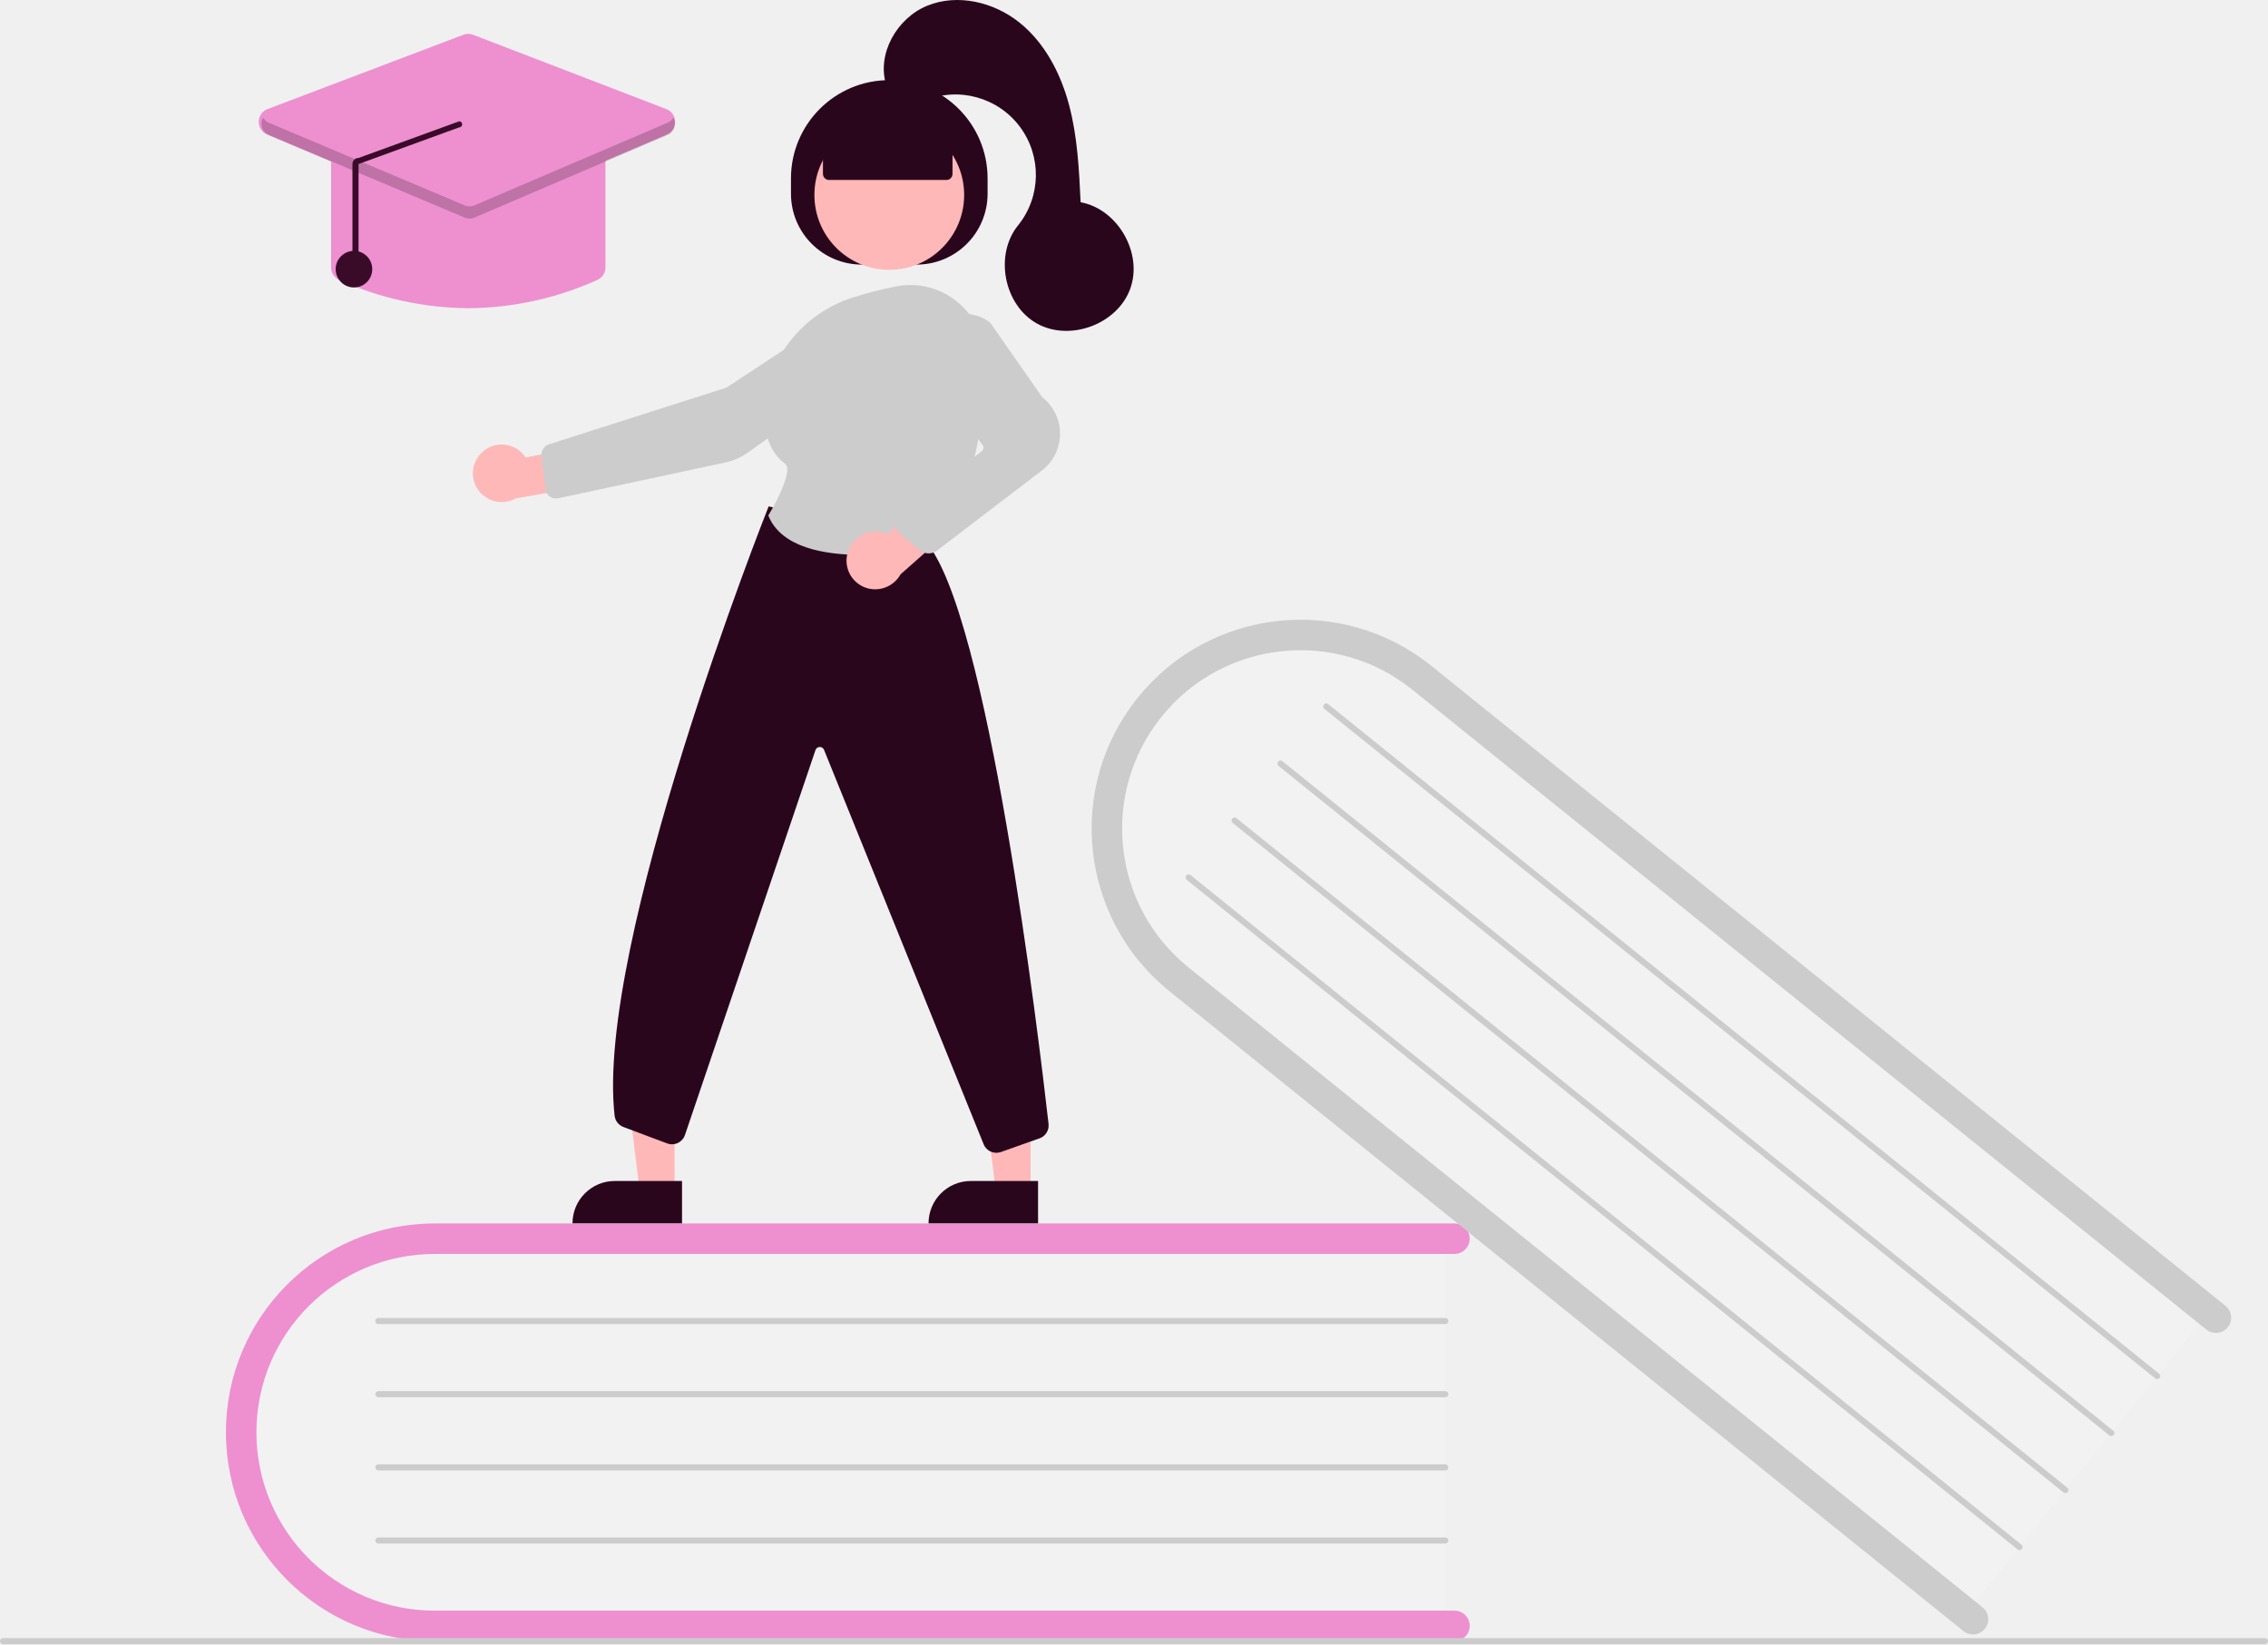
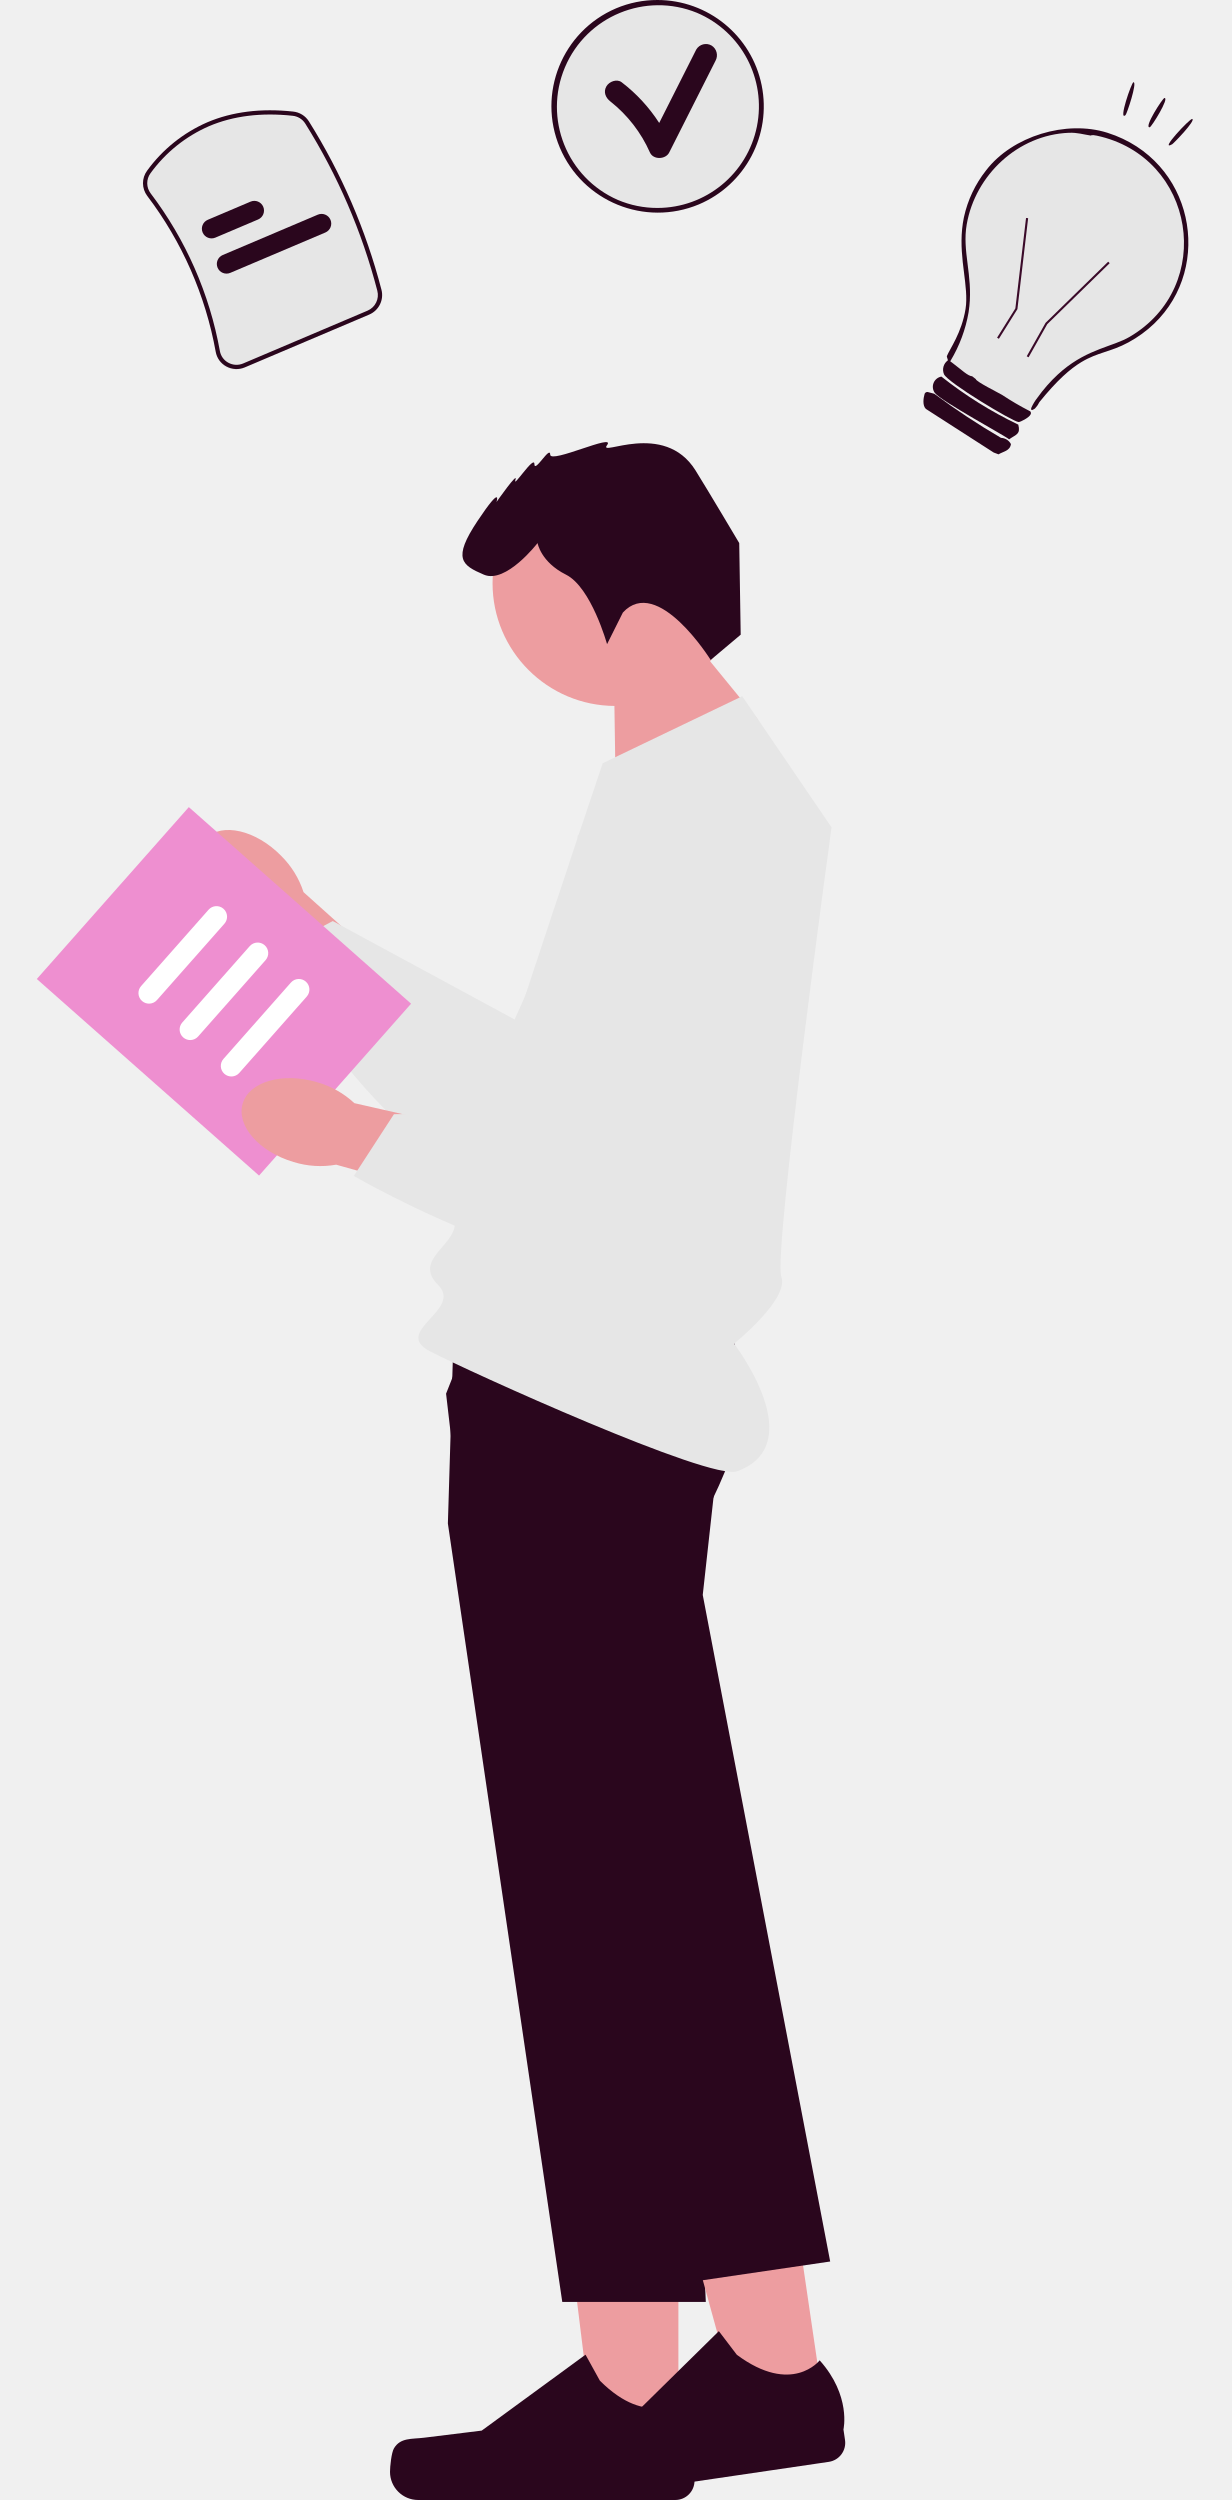
- <svg xmlns="http://www.w3.org/2000/svg" id="b7798a4d-5163-44df-883c-b45df1683271" data-name="Layer 1" width="744" height="539.286" viewBox="0 0 744 539.286">
-   <path d="M702.114,584.643v130H376.415c-37.109,0-67.301-29.16-67.301-65s30.192-65,67.301-65Z" transform="translate(-228 -180.357)" fill="#f2f2f2" />
-   <path d="M710.114,713.643a5.002,5.002,0,0,1-5,5h-334.5a68.5,68.5,0,1,1,0-137h334.5a5,5,0,0,1,0,10h-334.5a58.5,58.5,0,1,0,0,117h334.5A5.002,5.002,0,0,1,710.114,713.643Z" transform="translate(-228 -180.357)" fill="#ee8fd0" />
-   <path d="M702.114,614.643h-350a1,1,0,1,1,0-2h350a1,1,0,0,1,0,2Z" transform="translate(-228 -180.357)" fill="#ccc" />
-   <path d="M702.114,638.643h-350a1,1,0,1,1,0-2h350a1,1,0,0,1,0,2Z" transform="translate(-228 -180.357)" fill="#ccc" />
-   <path d="M702.114,662.643h-350a1,1,0,1,1,0-2h350a1,1,0,0,1,0,2Z" transform="translate(-228 -180.357)" fill="#ccc" />
-   <path d="M702.114,686.643h-350a1,1,0,1,1,0-2h350a1,1,0,0,1,0,2Z" transform="translate(-228 -180.357)" fill="#ccc" />
-   <path d="M953.832,609.114,872.267,710.342,618.652,505.992c-28.896-23.283-34.111-64.932-11.624-92.84s64.292-31.671,93.189-8.388Z" transform="translate(-228 -180.357)" fill="#f2f2f2" />
-   <path d="M879.124,714.583a5.002,5.002,0,0,1-7.031.756L611.625,505.467a68.5,68.5,0,0,1,85.957-106.679L958.05,608.66a5,5,0,1,1-6.274,7.787L691.307,406.575a58.5,58.5,0,1,0-73.408,91.106L878.367,707.553A5.002,5.002,0,0,1,879.124,714.583Z" transform="translate(-228 -180.357)" fill="#ccc" />
-   <path d="M935.009,632.474,662.471,412.877a1,1,0,1,1,1.255-1.557L936.264,630.917a1,1,0,1,1-1.255,1.557Z" transform="translate(-228 -180.357)" fill="#ccc" />
-   <path d="M919.951,651.163,647.413,431.565a1,1,0,0,1,1.255-1.557L921.206,649.605a1,1,0,1,1-1.255,1.557Z" transform="translate(-228 -180.357)" fill="#ccc" />
-   <path d="M904.893,669.851,632.355,450.254a1,1,0,0,1,1.255-1.557L906.148,668.294a1,1,0,1,1-1.255,1.557Z" transform="translate(-228 -180.357)" fill="#ccc" />
-   <path d="M889.835,688.539,617.297,468.942a1,1,0,1,1,1.255-1.557L891.089,686.982a1,1,0,1,1-1.255,1.557Z" transform="translate(-228 -180.357)" fill="#ccc" />
-   <path d="M971,719.643H229a1,1,0,0,1,0-2H971a1,1,0,0,1,0,2Z" transform="translate(-228 -180.357)" fill="#ccc" />
-   <polygon points="338.081 390.622 326.649 390.621 321.212 346.525 338.085 346.527 338.081 390.622" fill="#ffb8b8" />
-   <path d="M318.482,387.355h22.048a0,0,0,0,1,0,0v13.882a0,0,0,0,1,0,0H304.6a0,0,0,0,1,0,0v0A13.882,13.882,0,0,1,318.482,387.355Z" fill="#2a061d" />
-   <polygon points="221.286 390.622 209.854 390.621 204.417 346.525 221.29 346.527 221.286 390.622" fill="#ffb8b8" />
-   <path d="M201.688,387.355h22.048a0,0,0,0,1,0,0v13.882a0,0,0,0,1,0,0H187.806a0,0,0,0,1,0,0v0A13.882,13.882,0,0,1,201.688,387.355Z" fill="#2a061d" />
-   <path d="M487.471,243.89v-5a32.25,32.25,0,0,1,32.25-32.25h0a32.25,32.25,0,0,1,32.25,32.25v5a23.25,23.25,0,0,1-23.25,23.25h-18A23.25,23.25,0,0,1,487.471,243.89Z" transform="translate(-228 -180.357)" fill="#2a061d" />
-   <circle cx="291.721" cy="63.942" r="24.561" fill="#ffb8b8" />
-   <path d="M634.488,376.475" transform="translate(-228 -180.357)" fill="#ffb8b8" />
-   <path d="M386.125,328.713A9.377,9.377,0,0,1,400.405,330.39l21.055-3.983,5.541,12.205-29.812,5.207a9.428,9.428,0,0,1-11.064-15.106Z" transform="translate(-228 -180.357)" fill="#ffb8b8" />
-   <path d="M500.573,284.328l.275.417L466.322,307.49l-58.258,18.603a3.508,3.508,0,0,0-2.412,3.738l1.271,10.947a3.501,3.501,0,0,0,4.21,3.018l54.83-11.753a19.806,19.806,0,0,0,7.371-3.245L512.122,301.201a10.02,10.02,0,0,0,4.158-8.947,9.975,9.975,0,0,0-15.433-7.508Z" transform="translate(-228 -180.357)" fill="#ccc" />
-   <path d="M554.853,558.466a4.518,4.518,0,0,1-4.138-2.701l-52.41-129.501a1.5,1.5,0,0,0-2.809.158L452.739,552.495a4.501,4.501,0,0,1-5.882,2.891l-14.338-5.377a4.489,4.489,0,0,1-2.897-3.705c-6.45-56.192,49.8-198.03,50.369-199.456l.157-.395,51.277,11.343.107.116c20.458,22.318,37.273,163.082,40.437,191.074a4.479,4.479,0,0,1-2.971,4.747l-12.656,4.476A4.457,4.457,0,0,1,554.853,558.466Z" transform="translate(-228 -180.357)" fill="#2a061d" />
-   <path d="M510.673,362.363c-12.424,0-26.274-2.477-30.538-12.701l-.098-.235.133-.218c3.365-5.521,7.813-14.94,5.422-16.709-4.709-3.482-6.994-9.21-6.792-17.025.44-16.966,12-32.029,28.766-37.482h0A127.642,127.642,0,0,1,521.829,274.321a24.281,24.281,0,0,1,20.133,4.972,24.526,24.526,0,0,1,9.096,18.871c.176,18.131-2.615,43.383-16.912,60.72a4.448,4.448,0,0,1-2.633,1.531A122.223,122.223,0,0,1,510.673,362.363Z" transform="translate(-228 -180.357)" fill="#ccc" />
-   <path d="M506.051,361.684a9.556,9.556,0,0,1,11.678-6.664,9.407,9.407,0,0,1,1.448.536l15.987-14.549,11.118,7.49-22.862,20.231a9.539,9.539,0,0,1-10.813,4.587A9.394,9.394,0,0,1,506.051,361.684Z" transform="translate(-228 -180.357)" fill="#ffb8b8" />
-   <path d="M532.632,361.869a4.488,4.488,0,0,1-2.845-1.015l-6.304-5.152a4.5,4.5,0,0,1,.109-7.055l26.442-20.28a1.503,1.503,0,0,0,.283-2.095L533.996,304.696a13.285,13.285,0,0,1,.887-17.114h0a13.248,13.248,0,0,1,17.888-1.431l.103.109,17.042,24.402a15.193,15.193,0,0,1-.36,24.186l-34.246,26.139A4.507,4.507,0,0,1,532.632,361.869Z" transform="translate(-228 -180.357)" fill="#ccc" />
-   <path d="M497.965,237.39V225.204l21.756-9.5,20.744,9.5v12.186a2,2,0,0,1-2,2h-38.5A2,2,0,0,1,497.965,237.39Z" transform="translate(-228 -180.357)" fill="#2a061d" />
-   <path d="M518.722,208.257c-3.199-10.239,3.519-21.972,13.451-26.025s21.813-1.22,30.194,5.476,13.58,16.724,16.335,27.091,3.278,21.177,3.787,31.891c12.202,2.241,20.503,16.714,16.276,28.378s-19.873,17.459-30.678,11.362-13.935-22.485-6.136-32.134a26.374,26.374,0,0,0-30.688-40.91C525.248,215.902,517.702,209.368,518.722,208.257Z" transform="translate(-228 -180.357)" fill="#2a061d" />
-   <path d="M381.614,281.44a104.449,104.449,0,0,1-42.348-9.275,4.473,4.473,0,0,1-2.652-4.104V231.643a4.505,4.505,0,0,1,4.5-4.5h81a4.505,4.505,0,0,1,4.5,4.5v36.418a4.473,4.473,0,0,1-2.652,4.104h0A104.449,104.449,0,0,1,381.614,281.44Z" transform="translate(-228 -180.357)" fill="#ee8fd0" />
-   <path d="M381.603,251.937a4.505,4.505,0,0,1-1.749-.352l-64.232-27.1a4.5,4.5,0,0,1,.153-8.353L380.008,191.765a4.484,4.484,0,0,1,3.211.007l63.372,24.368a4.5,4.5,0,0,1,.154,8.338L383.373,251.577A4.507,4.507,0,0,1,381.603,251.937Z" transform="translate(-228 -180.357)" fill="#ee8fd0" />
-   <circle cx="116.114" cy="88.286" r="6" fill="#3a0a29" />
-   <path d="M446.965,220.631,383.592,247.73a4,4,0,0,1-3.127.008l-64.232-27.099a3.925,3.925,0,0,1-1.913-1.681,3.997,3.997,0,0,0,1.913,5.681l64.232,27.099a4,4,0,0,0,3.127-.008l63.373-27.099a3.997,3.997,0,0,0,1.895-5.673A3.927,3.927,0,0,1,446.965,220.631Z" transform="translate(-228 -180.357)" opacity="0.2" />
-   <path d="M344.618,268.62a1,1,0,0,0,1-1V234.158l32.981-12.015a1,1,0,0,0,.03-2l-32.981,12.015a1.962,1.962,0,0,0-1.433.575,1.986,1.986,0,0,0-.596,1.425v33.461A1,1,0,0,0,344.618,268.62Z" transform="translate(-228 -180.357)" fill="#3a0a29" />
+ <svg xmlns="http://www.w3.org/2000/svg" width="394.273" height="800.22" viewBox="0 0 394.273 800.22">
+   <g transform="translate(-872.203 -226.154)">
+     <g transform="translate(872.203 367.667)">
+       <path d="M175.593,196.85c-8.1-8.243-18.918-10.745-24.162-5.589s-2.93,16.015,5.174,24.259a28.921,28.921,0,0,0,11.5,7.363l34.759,34.491L218.7,240.717l-35.948-32.233a28.922,28.922,0,0,0-7.165-11.634Z" transform="translate(-85.591 -64.425)" fill="#ed9da0" />
+       <path d="M190.123,176.294l-36.444,80.849-58.2-31.5L74.656,236.7s47.573,79.534,80.147,70.48S245.219,216.027,234.8,190.69s-44.675-14.4-44.675-14.4Z" transform="translate(11.042 -72.339)" fill="#e6e6e6" />
+       <path d="M133.294,561.156l-26.574,0-12.64-102.5,39.22,0Z" transform="translate(83.851 81.622)" fill="#ed9da0" />
+       <path d="M91.358,535.312h0c-.827,1.393-1.264,5.891-1.264,7.512h0a9.019,9.019,0,0,0,9.019,9.019h82.295a6.153,6.153,0,0,0,6.153-6.153v-3.426s4.071-10.3-4.311-22.99c0,0-10.417,9.938-25.983-5.628l-4.59-8.316-33.227,24.3L101.033,531.9c-4.029.5-7.6-.077-9.674,3.414Z" transform="translate(34.743 106.863)" fill="#2a061d" />
+       <path d="M78.076,196.252l-.536-35.841,22.1-13.779,24.033,29.4Z" transform="translate(118.96 -87.109)" fill="#ed9da0" />
+       <ellipse cx="39.308" cy="39.308" rx="39.308" ry="39.308" transform="translate(157.66 5.838)" fill="#ed9da0" />
+       <path d="M80.156,353.527,116.773,602.7h45.941l-6.109-142.236-3.215-74.789,9.324-35.6a159,159,0,0,0,7.832-17.5c4.037-10.824,7.225-23.8,2.492-29.955-1.742-2.269-6.27-3.948-12.423-5.2a128.547,128.547,0,0,0-12.861-1.831c-27.168-2.688-65.813-1.009-65.813-1.009L80.959,327l-.545,18.1-.259,8.422Z" transform="translate(63.204 -7.383)" fill="#2a061d" />
+       <path d="M117.409,552.864l-26.29,3.863L63.7,457.156l38.8-5.7Z" transform="translate(146.545 77.728)" fill="#ed9da0" />
+       <path d="M59.823,539.021h0c-.616,1.5-.394,6.012-.158,7.616h0A9.019,9.019,0,0,0,69.9,554.248l81.42-11.97a6.153,6.153,0,0,0,5.192-6.982l-.5-3.39s2.53-10.78-7.609-22.118c0,0-8.861,11.348-26.525-1.788l-5.751-7.559L86.79,529.314,68.9,534.236c-3.914,1.077-7.532,1.03-9.075,4.785h0Z" transform="translate(113.969 104.218)" fill="#2a061d" />
+       <path d="M62.55,314.142,67.573,357.4l27.39,91.145L140.05,598.6l45.448-6.679L144.709,378.56l4.039-36.585s1.315-3.637,2.823-8.961c2.993-10.533,6.746-27.685,2.617-36.435a10.229,10.229,0,0,0-2.123-3.057c-1.624-1.575-4.925-2.532-9.348-3.039-18.486-2.089-56.556,3.886-73.5,6.82l-6.67,16.839Z" transform="translate(80.233 -9.554)" fill="#2a061d" />
+       <path d="M165.935,160.791,121.28,182.226S73.945,322.443,73.945,329.588s-13.4,11.61-5.359,19.648S53.626,364.082,66.018,370.5s89.7,41.54,98.295,38.373c23.708-8.735-1-40.831-1-40.831s17.809-14.342,15.13-21.487,16.076-143.79,16.076-143.79l-28.579-41.976Z" transform="translate(71.647 -79.452)" fill="#e6e6e6" />
+       <path d="M128.77,162.561l-5.056,10.112s-5.056-18.2-13.145-22.246-9.1-10.112-9.1-10.112-10.112,13.145-17.19,10.112-10.112-5.056-2.022-17.19,6.067-6.067,6.067-6.067,7.078-10.112,6.067-7.078,6.067-8.089,6.067-5.056,5.056-6.067,5.056-3.033,21.234-7.078,18.2-3.033,18.2-8.089,28.313,8.089c3.681,5.889,13.994,23.257,13.994,23.257l.468,29.325-9.608,8.088s-16.989-27.3-28.111-15.167Z" transform="translate(70.598 -108)" fill="#2a061d" />
+       <g transform="translate(0 137.646) rotate(-19)">
+         <path d="M110.7,82.656,46.78,118.834,0,36.178,63.923,0Z" fill="#ee8fd0" />
+         <rect width="39.386" height="6.768" rx="3.384" transform="matrix(0.87, -0.493, 0.493, 0.87, 27.887, 50.857)" fill="#fff" />
+         <rect width="39.386" height="6.768" rx="3.384" transform="matrix(0.87, -0.493, 0.493, 0.87, 36.553, 66.17)" fill="#fff" />
+         <rect width="39.386" height="6.768" rx="3.384" transform="matrix(0.87, -0.493, 0.493, 0.87, 45.219, 81.483)" fill="#fff" />
+       </g>
+       <path d="M155.04,241.441c-11.082-3.274-21.755-.21-23.838,6.843s5.213,15.423,16.3,18.7a28.92,28.92,0,0,0,13.632.853l47.132,13.28,5.76-22.25-47.075-10.729a28.923,28.923,0,0,0-11.911-6.693Z" transform="translate(-53.527 -36.549)" fill="#ed9da0" />
+       <path d="M149.287,195.028l7.387,88.375-66.17.712L77.662,303.889s80.2,46.439,104.284,22.71,34.8-123.581,13.386-140.673S149.287,195.028,149.287,195.028Z" transform="translate(35.591 -68.991)" fill="#e6e6e6" />
+     </g>
+     <g transform="matrix(0.848, 0.53, -0.53, 0.848, 1214.149, 238.21)">
+       <path d="M71.964,35.982a43.659,43.659,0,0,1-.7,7.784,38.227,38.227,0,0,1-3.782,9.377c-3.2,5.684-6.631,7.806-9.451,13.372-.485.375-.984.712-1.491,1.043-1.013.654-1.124,3.855-2.2,4.406-.007.007-.015.007-.022.015a4.069,4.069,0,0,0-.558,1.851v.015c-.543,3.18-1.013,9.649-1.557,13.475-.073.463-.14.889-.213,1.263-.184,1.013-.374,1.66-.587,1.74-2.622,1.013-3.738-.375-6.609,0-1.542.206-9.414,1.469-11.015,1.469-4.545,0-7.005-1.549-10.684-3.209-.257-.11-.514-.228-.786-.345-.1-.037-.183-.081-.279-.117-1.057-.448-2.056-11.742-3.047-16.016a.027.027,0,0,1-.007-.022c-.206-.889-.411-1.469-.617-1.586l-.154-.088c-.654-.375-1.292-.786-1.917-1.212C12.506,62.895,5.2,56.9,1.593,47.1A41.3,41.3,0,0,1,0,35.982a35.982,35.982,0,1,1,71.963,0Z" transform="translate(0.542 19.347)" fill="#e6e6e6" />
+       <path d="M71.808,45.178a38.23,38.23,0,0,1-3.782,9.377c-3.2,5.684-6.631,7.806-9.451,13.372C56.7,71.635,55.1,76.871,54.008,85.7c-.066.521.073,1.116,0,1.63-.169,1.138.037.933-.654,1.961-.316.176-.507-.073-.609-.558a15.332,15.332,0,0,1-.044-3.686,48.542,48.542,0,0,1,1.6-9.789v-.015c.176-.639.367-1.256.558-1.85,3.4-10.354,9.671-15.046,12.513-20.466C82.3,24.521,54.713-7.187,24.327,3.843c-1.63.595-1.542.94-1.63.984-2.284.991-4.141,1.425-6.359,2.93C2.87,16.921-1.962,35.051,4.111,49.987,7.4,58.072,14.289,62.632,18.746,71.819q.4.8.771,1.674a.027.027,0,0,0,.007.022,44.893,44.893,0,0,1,3.327,16.133c.007.1.015.191.015.286.264.022.521.037.771.059,3.9.338,6.425.962,7.733.286l1.439.147c.477.668,8.5-.147,9.781-.162h.33a89.411,89.411,0,0,0,9.612-.272c.162-.015.33-.037.492-.059a.859.859,0,0,1,.654.984c.1.925-1.432,3.605-1.953,3.907-1.505.881-26.032,1.329-28.374-.323a3.68,3.68,0,0,1-1.3-4.4c-.044-.206-.947-.793-.984-.984-.44-2.5.081-8.834-2.93-15.979a19.281,19.281,0,0,0-1.307-2.533c-3.782-6.3-11.088-12.293-14.694-22.1A36.662,36.662,0,0,1,.2,32.055C1.5,18.25,13.408,4.665,26.772,1.236c27.97-7.182,51.586,18.182,45.036,43.942Z" transform="translate(0 17.935)" fill="#2a061d" />
+       <path d="M30.1,0c2.327,2.214,1.084,2.963,0,5.544-1.368-.308-24.783,1.189-28.045,0A3.323,3.323,0,0,1,1.077,0,130.745,130.745,0,0,0,30.1,0Z" transform="translate(21.976 113.522)" fill="#2a061d" />
+       <path d="M31.96.652c.916,2.037-.837,3.287-1.631,4.892L28.7,5.87,2.937,5.544C1.382,5.245.4,3.073,0,1.631A.963.963,0,0,1,.491.652L2.61,0a231.725,231.725,0,0,0,25.6.652A3.726,3.726,0,0,1,31.96.652Z" transform="translate(21.42 119.392)" fill="#2a061d" />
+       <path d="M13.127,37.7h-.676V26.656L0,.289.611,0,13.127,26.5Z" transform="translate(19.116 55.812)" fill="#3a0a29" />
+       <path d="M.319.057C1.7-.884,1.722,10.134,1.3,10.492-.312,11.848-.143.372.319.057Z" transform="translate(36.017 0)" fill="#2a061d" />
+       <path d="M.058.033c1.084-.7,3.586,9.732,3.424,10.272C2.56,13.377-.453.361.058.033Z" transform="translate(25.191 1.002)" fill="#2a061d" />
+       <path d="M2.107.008C3.4-.331,1.224,9.81.966,10.281-1.479,14.729,1.405.193,2.107.008Z" transform="translate(45.316 1.027)" fill="#2a061d" />
+       <path d="M.554,39.489,0,27.217l.012-.047L6.621,0l.657.16L.68,27.283l.549,12.176Z" transform="translate(42.213 54.04)" fill="#3a0a29" />
+     </g>
+     <g transform="translate(926.582 238.21) rotate(19)">
+       <path d="M50.067,75.54H6.839a6.117,6.117,0,0,1-4.8-2.314A5.992,5.992,0,0,1,.862,68.135,117.592,117.592,0,0,0,.186,13.346a6.065,6.065,0,0,1,2.8-6.711c15.659-9.115,32.381-8.837,49.7.829a6.133,6.133,0,0,1,3.117,4.4,192.416,192.416,0,0,1,.33,58.418,6.1,6.1,0,0,1-6.063,5.262Z" transform="translate(0.962 40.839) rotate(-42)" fill="#e6e6e6" />
+       <path d="M17.971,6.2H3.1A3.1,3.1,0,0,1,3.1,0H17.971a3.1,3.1,0,1,1,0,6.2Z" transform="translate(28.144 53.247) rotate(-42)" fill="#2a061d" />
+       <path d="M36.153,6.2H3.1A3.1,3.1,0,1,1,3.1,0H36.153a3.1,3.1,0,1,1,0,6.2Z" transform="translate(36.341 62.351) rotate(-42)" fill="#2a061d" />
+       <path d="M7.507,76.9a6.761,6.761,0,0,1-5.324-2.571,6.632,6.632,0,0,1-1.3-5.665A117.051,117.051,0,0,0,3.762,41.388a117.055,117.055,0,0,0-3.553-27.2,6.744,6.744,0,0,1,3.11-7.463A47.006,47.006,0,0,1,27.158,0C35.791,0,44.72,2.54,53.7,7.55a6.766,6.766,0,0,1,3.456,4.88,192.879,192.879,0,0,1,.331,58.627A6.784,6.784,0,0,1,50.766,76.9H7.507ZM27.158,1.359A45.661,45.661,0,0,0,4.006,7.9a5.385,5.385,0,0,0-2.48,5.957A118.413,118.413,0,0,1,5.121,41.372,118.415,118.415,0,0,1,2.206,68.965a5.283,5.283,0,0,0,1.039,4.515A5.411,5.411,0,0,0,7.507,75.54H50.763a5.425,5.425,0,0,0,5.376-4.676,191.528,191.528,0,0,0-.328-58.217A5.417,5.417,0,0,0,53.039,8.74C44.262,3.841,35.557,1.359,27.158,1.359Z" transform="translate(0 39.854) rotate(-42)" fill="#2a061d" />
+     </g>
+     <g transform="translate(1048.588 226.154)">
+       <g transform="translate(0.771 0.77)">
+         <circle cx="33.281" cy="33.281" r="33.281" transform="translate(0 0)" fill="#e6e6e6" />
+         <path d="M432.679,54.408a3.6,3.6,0,0,0-4.879,1.279L415.933,79.2a51.547,51.547,0,0,0-12.009-13.023c-1.525-1.178-3.995-.232-4.879,1.279-1.077,1.842-.25,3.7,1.279,4.879a42.929,42.929,0,0,1,12.649,16.329c1.09,2.406,5.02,2.254,6.158,0l14.828-29.375a3.652,3.652,0,0,0-1.279-4.879h0Z" transform="translate(-382.087 -40.614)" fill="#2a061d" />
+       </g>
+       <path d="M33.552-.5A34.06,34.06,0,0,1,46.806,64.927,34.06,34.06,0,0,1,20.3,2.176,33.839,33.839,0,0,1,33.552-.5Zm0,66.562A32.52,32.52,0,0,0,46.206,3.6,32.519,32.519,0,0,0,20.9,63.508,32.307,32.307,0,0,0,33.552,66.062Z" transform="translate(0.5 0.5)" fill="#2a061d" />
+     </g>
+   </g>
</svg>
